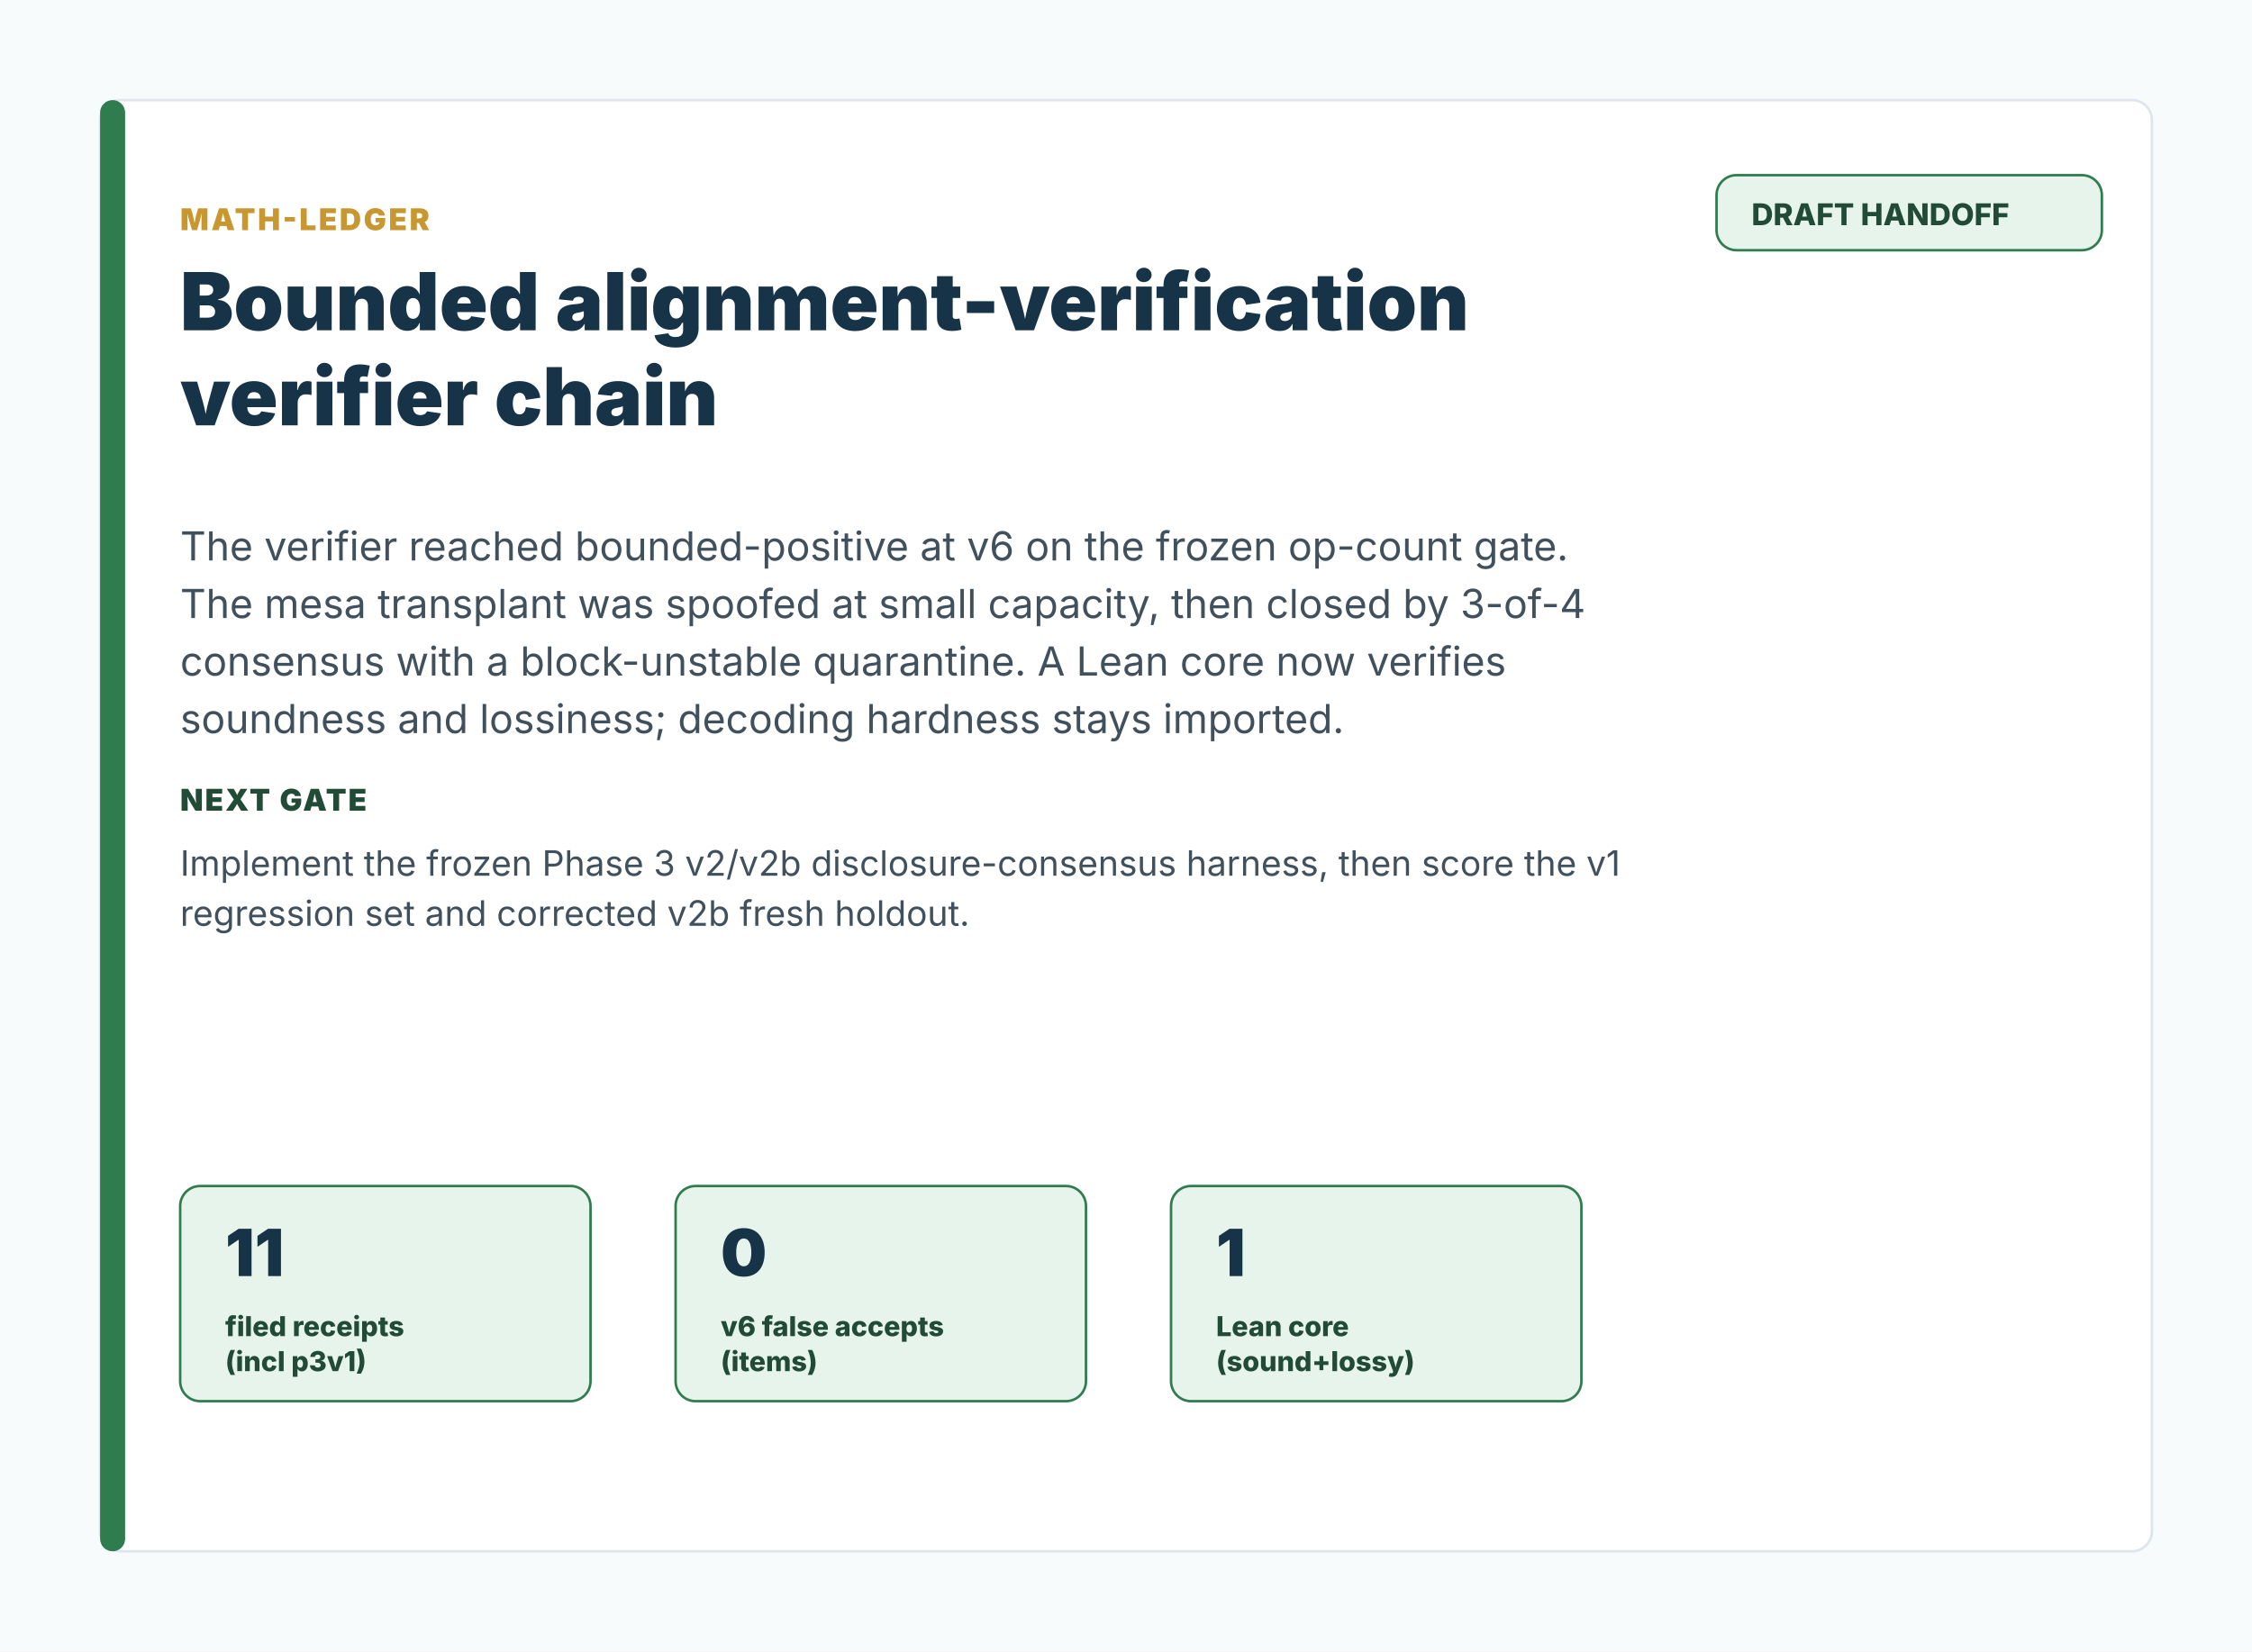
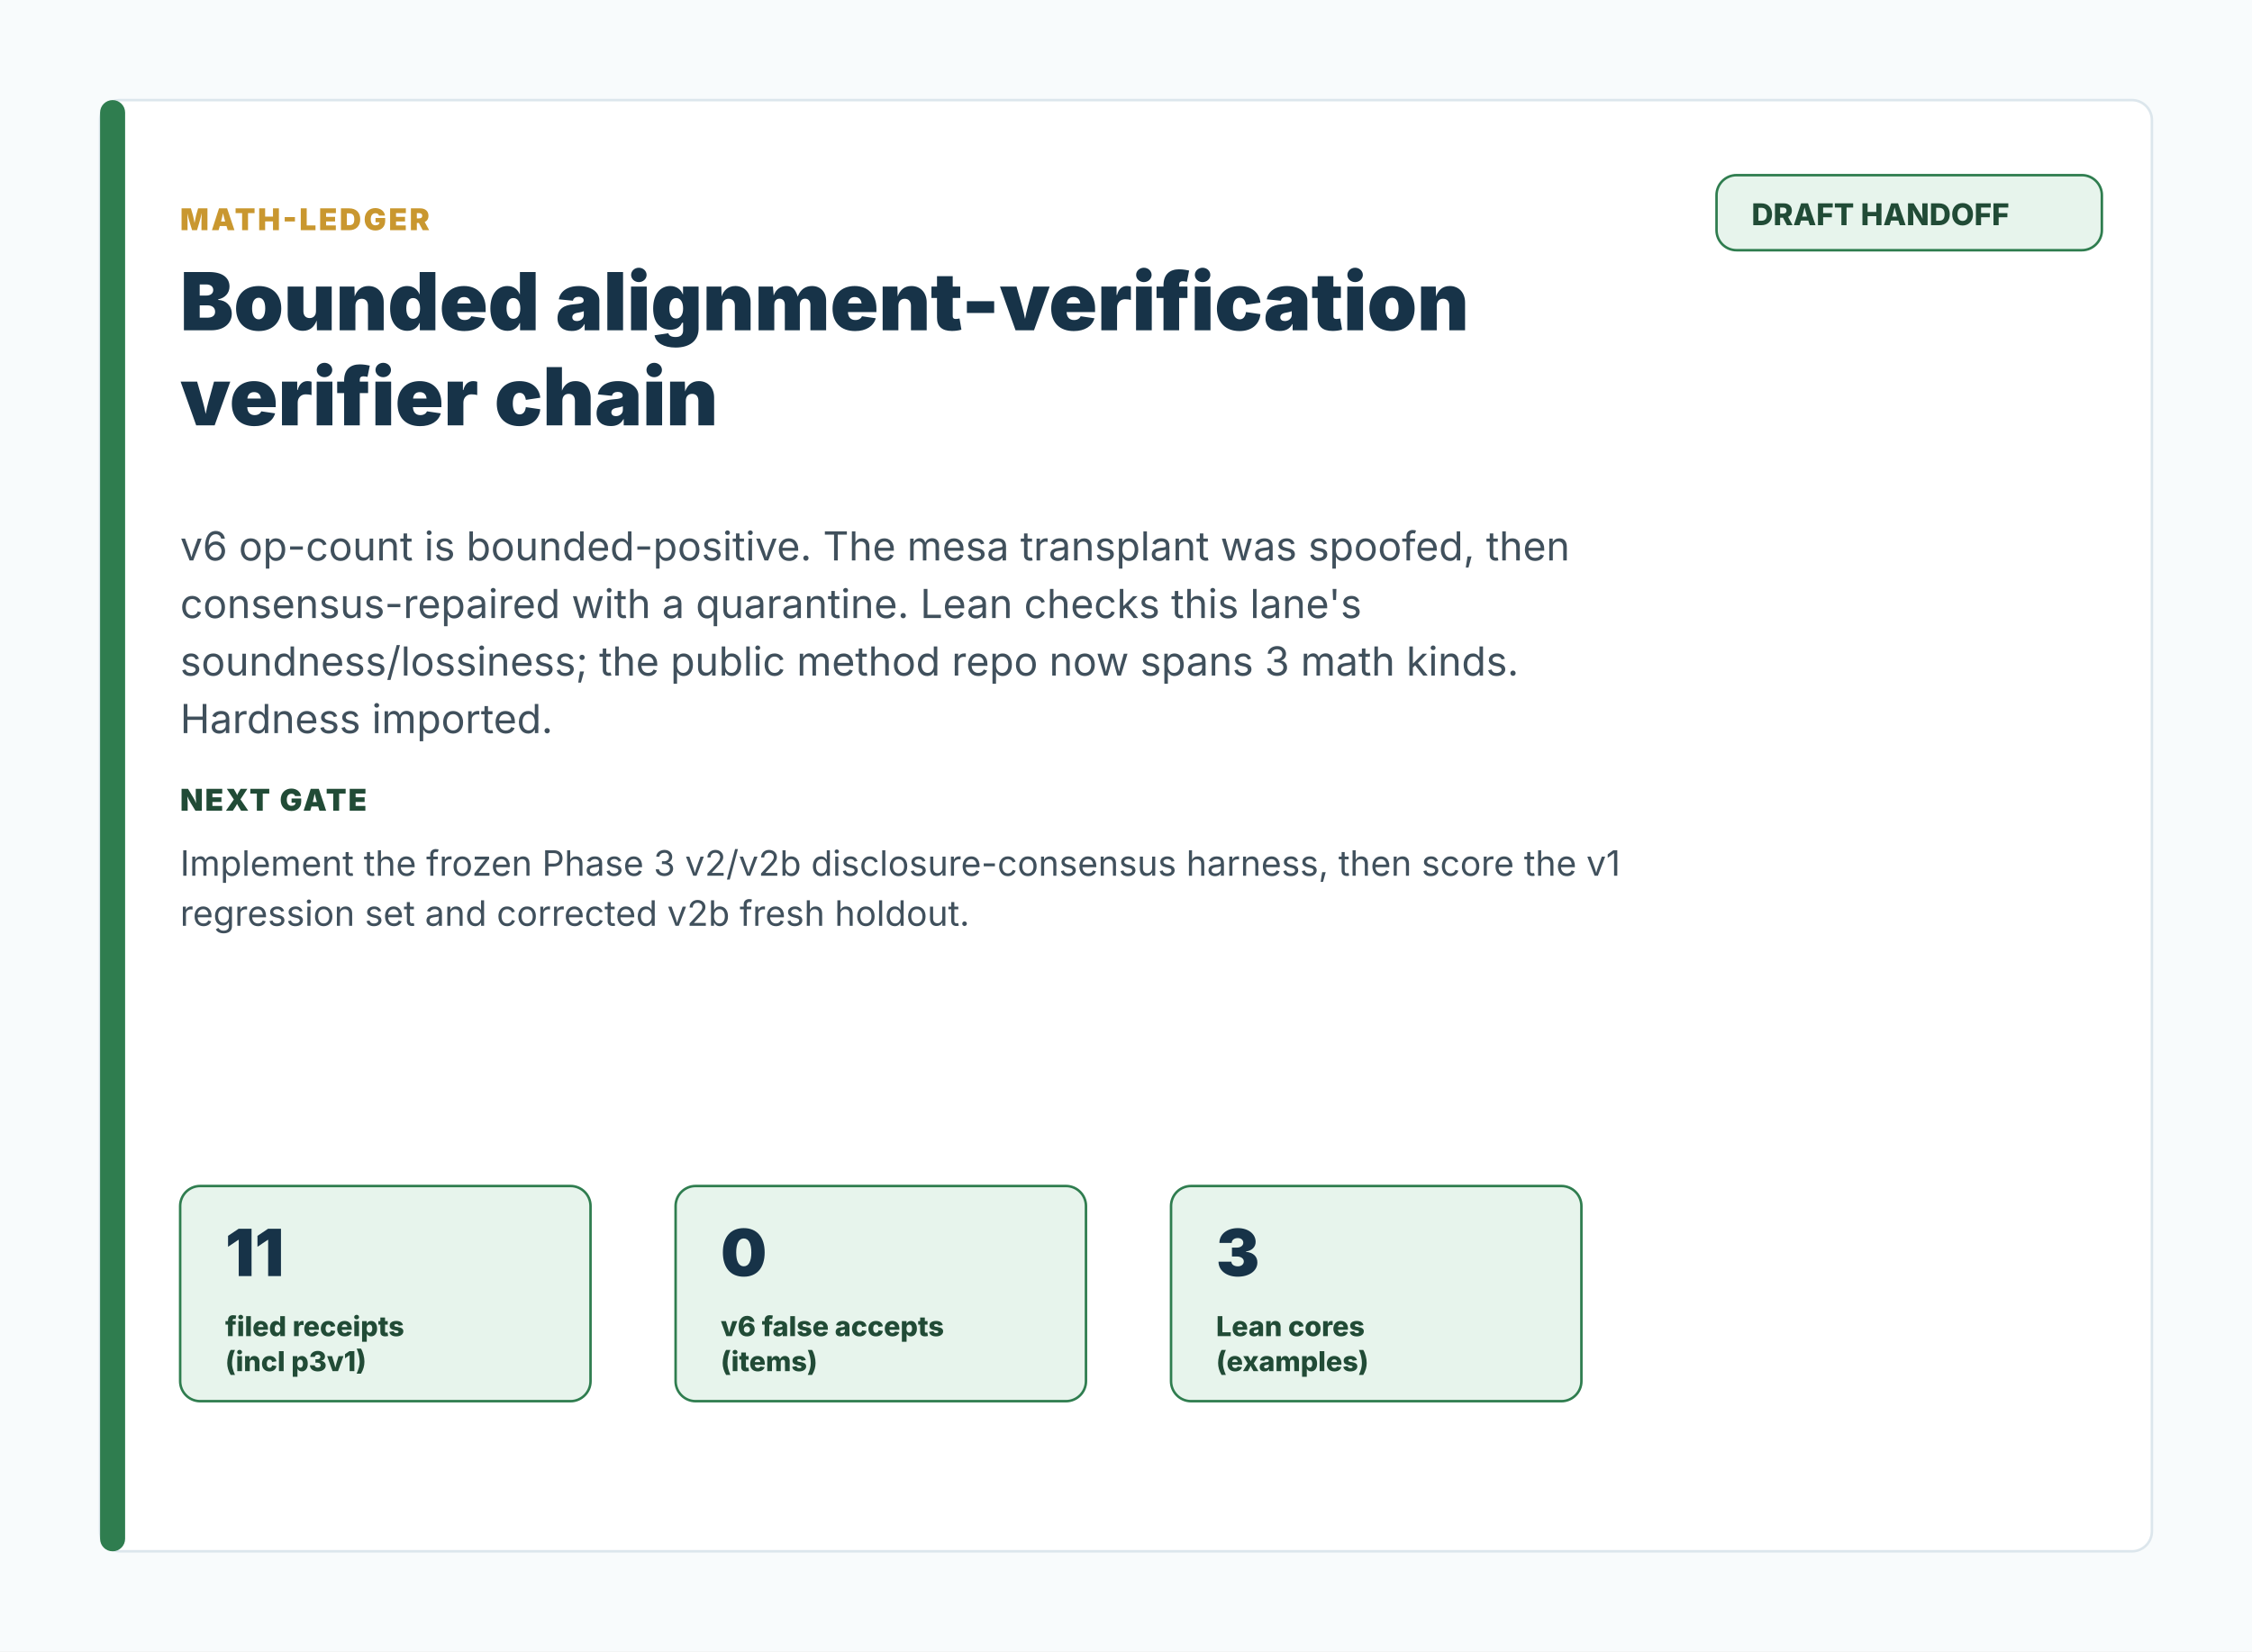
<svg xmlns="http://www.w3.org/2000/svg" viewBox="0 0 900 660" width="900" height="660" role="img" aria-labelledby="title desc">
  <rect width="900" height="660" fill="#F8FBFC" />
  <rect x="40" y="40" width="820" height="580" rx="8" fill="#FFFFFF" stroke="#DCE6EC" stroke-width="1" />
  <rect x="40" y="40" width="10" height="580" rx="5" fill="#2F7D4F" />
  <g>
    <rect x="686" y="70" width="154" height="30" rx="8" fill="#E7F4EC" stroke="#2F7D4F" stroke-width="1" />
    <text x="700" y="90" fill="#214B36" font-family="system-ui, -apple-system, BlinkMacSystemFont, 'Segoe UI', sans-serif" font-size="12" font-weight="800" letter-spacing="0">DRAFT HANDOFF</text>
  </g>
  <text x="72" y="92" fill="#C9972F" font-family="system-ui, -apple-system, BlinkMacSystemFont, 'Segoe UI', sans-serif" font-size="12" font-weight="850" letter-spacing="0.08em">MATH-LEDGER</text>
  <text x="72" y="132" fill="#173348" font-family="system-ui, -apple-system, BlinkMacSystemFont, 'Segoe UI', sans-serif" font-size="32" font-weight="850" text-anchor="start" letter-spacing="0">
    <tspan x="72" dy="0">Bounded alignment-verification</tspan>
    <tspan x="72" dy="38">verifier chain</tspan>
  </text>
  <text x="72" y="224" fill="#40505C" font-family="system-ui, -apple-system, BlinkMacSystemFont, 'Segoe UI', sans-serif" font-size="16" font-weight="400" text-anchor="start" letter-spacing="0">
-     <tspan x="72" dy="0">The verifier reached bounded-positive at v6 on the frozen op-count gate.</tspan>
-     <tspan x="72" dy="23">The mesa transplant was spoofed at small capacity, then closed by 3-of-4</tspan>
-     <tspan x="72" dy="23">consensus with a block-unstable quarantine. A Lean core now verifies</tspan>
-     <tspan x="72" dy="23">soundness and lossiness; decoding hardness stays imported.</tspan>
+     <tspan x="72" dy="0">v6 op-count is bounded-positive. The mesa transplant was spoofed, then</tspan>
+     <tspan x="72" dy="23">consensus-repaired with a quarantine. Lean checks this lane's</tspan>
+     <tspan x="72" dy="23">soundness/lossiness; the public method repo now spans 3 math kinds.</tspan>
+     <tspan x="72" dy="23">Hardness imported.</tspan>
  </text>
  <text x="72" y="324" fill="#214B36" font-family="system-ui, -apple-system, BlinkMacSystemFont, 'Segoe UI', sans-serif" font-size="12" font-weight="850" letter-spacing="0.06em">NEXT GATE</text>
  <text x="72" y="350" fill="#40505C" font-family="system-ui, -apple-system, BlinkMacSystemFont, 'Segoe UI', sans-serif" font-size="14" font-weight="400" text-anchor="start" letter-spacing="0">
    <tspan x="72" dy="0">Implement the frozen Phase 3 v2/v2b disclosure-consensus harness, then score the v1</tspan>
    <tspan x="72" dy="20">regression set and corrected v2b fresh holdout.</tspan>
  </text>
  <g>
    <rect x="72" y="474" width="164" height="86" rx="8" fill="#E7F4EC" stroke="#2F7D4F" stroke-width="1" />
    <text x="90" y="510" fill="#173348" font-family="system-ui, -apple-system, BlinkMacSystemFont, 'Segoe UI', sans-serif" font-size="26" font-weight="850" letter-spacing="0">11</text>
    <text x="90" y="534" fill="#214B36" font-family="system-ui, -apple-system, BlinkMacSystemFont, 'Segoe UI', sans-serif" font-size="11" font-weight="800" text-anchor="start" letter-spacing="0">
      <tspan x="90" dy="0">filed receipts</tspan>
      <tspan x="90" dy="14">(incl p3v1)</tspan>
    </text>
  </g>
  <g>
    <rect x="270" y="474" width="164" height="86" rx="8" fill="#E7F4EC" stroke="#2F7D4F" stroke-width="1" />
    <text x="288" y="510" fill="#173348" font-family="system-ui, -apple-system, BlinkMacSystemFont, 'Segoe UI', sans-serif" font-size="26" font-weight="850" letter-spacing="0">0</text>
    <text x="288" y="534" fill="#214B36" font-family="system-ui, -apple-system, BlinkMacSystemFont, 'Segoe UI', sans-serif" font-size="11" font-weight="800" text-anchor="start" letter-spacing="0">
      <tspan x="288" dy="0">v6 false accepts</tspan>
      <tspan x="288" dy="14">(items)</tspan>
    </text>
  </g>
  <g>
    <rect x="468" y="474" width="164" height="86" rx="8" fill="#E7F4EC" stroke="#2F7D4F" stroke-width="1" />
-     <text x="486" y="510" fill="#173348" font-family="system-ui, -apple-system, BlinkMacSystemFont, 'Segoe UI', sans-serif" font-size="26" font-weight="850" letter-spacing="0">1</text>
+     <text x="486" y="510" fill="#173348" font-family="system-ui, -apple-system, BlinkMacSystemFont, 'Segoe UI', sans-serif" font-size="26" font-weight="850" letter-spacing="0">3</text>
    <text x="486" y="534" fill="#214B36" font-family="system-ui, -apple-system, BlinkMacSystemFont, 'Segoe UI', sans-serif" font-size="11" font-weight="800" text-anchor="start" letter-spacing="0">
-       <tspan x="486" dy="0">Lean core</tspan>
-       <tspan x="486" dy="14">(sound+lossy)</tspan>
+       <tspan x="486" dy="0">Lean cores</tspan>
+       <tspan x="486" dy="14">(examples)</tspan>
    </text>
  </g>
</svg>
